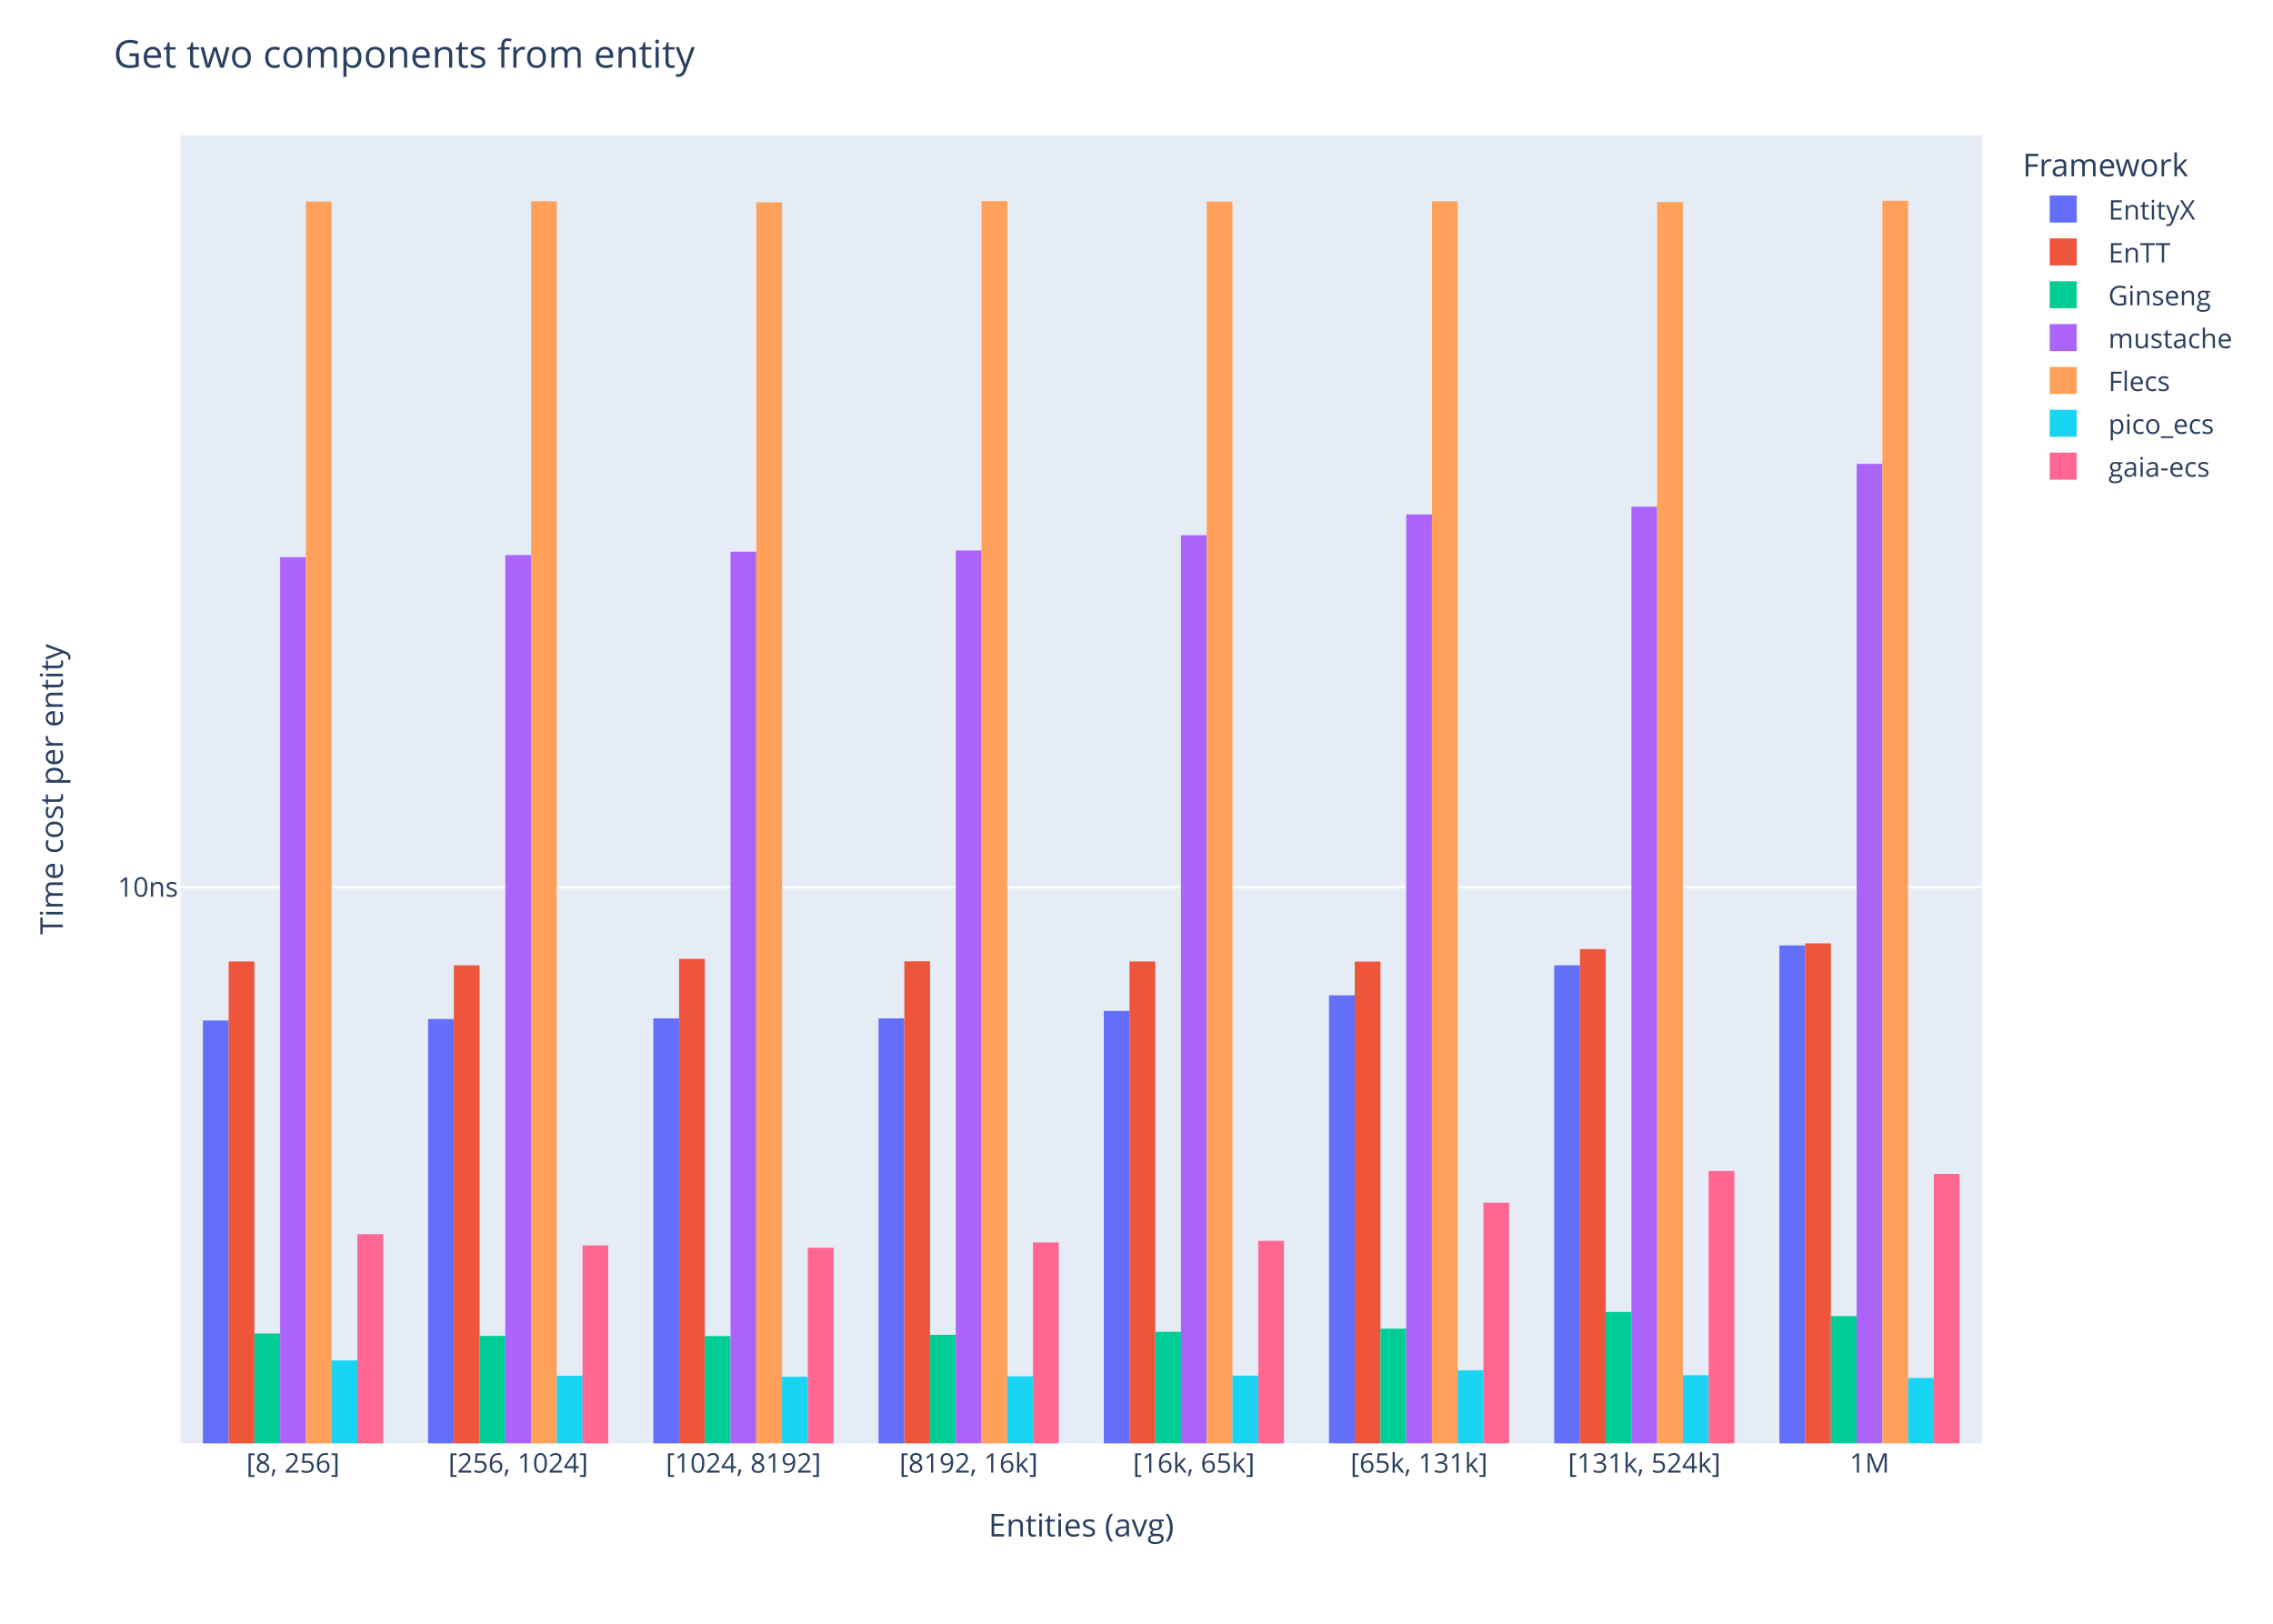
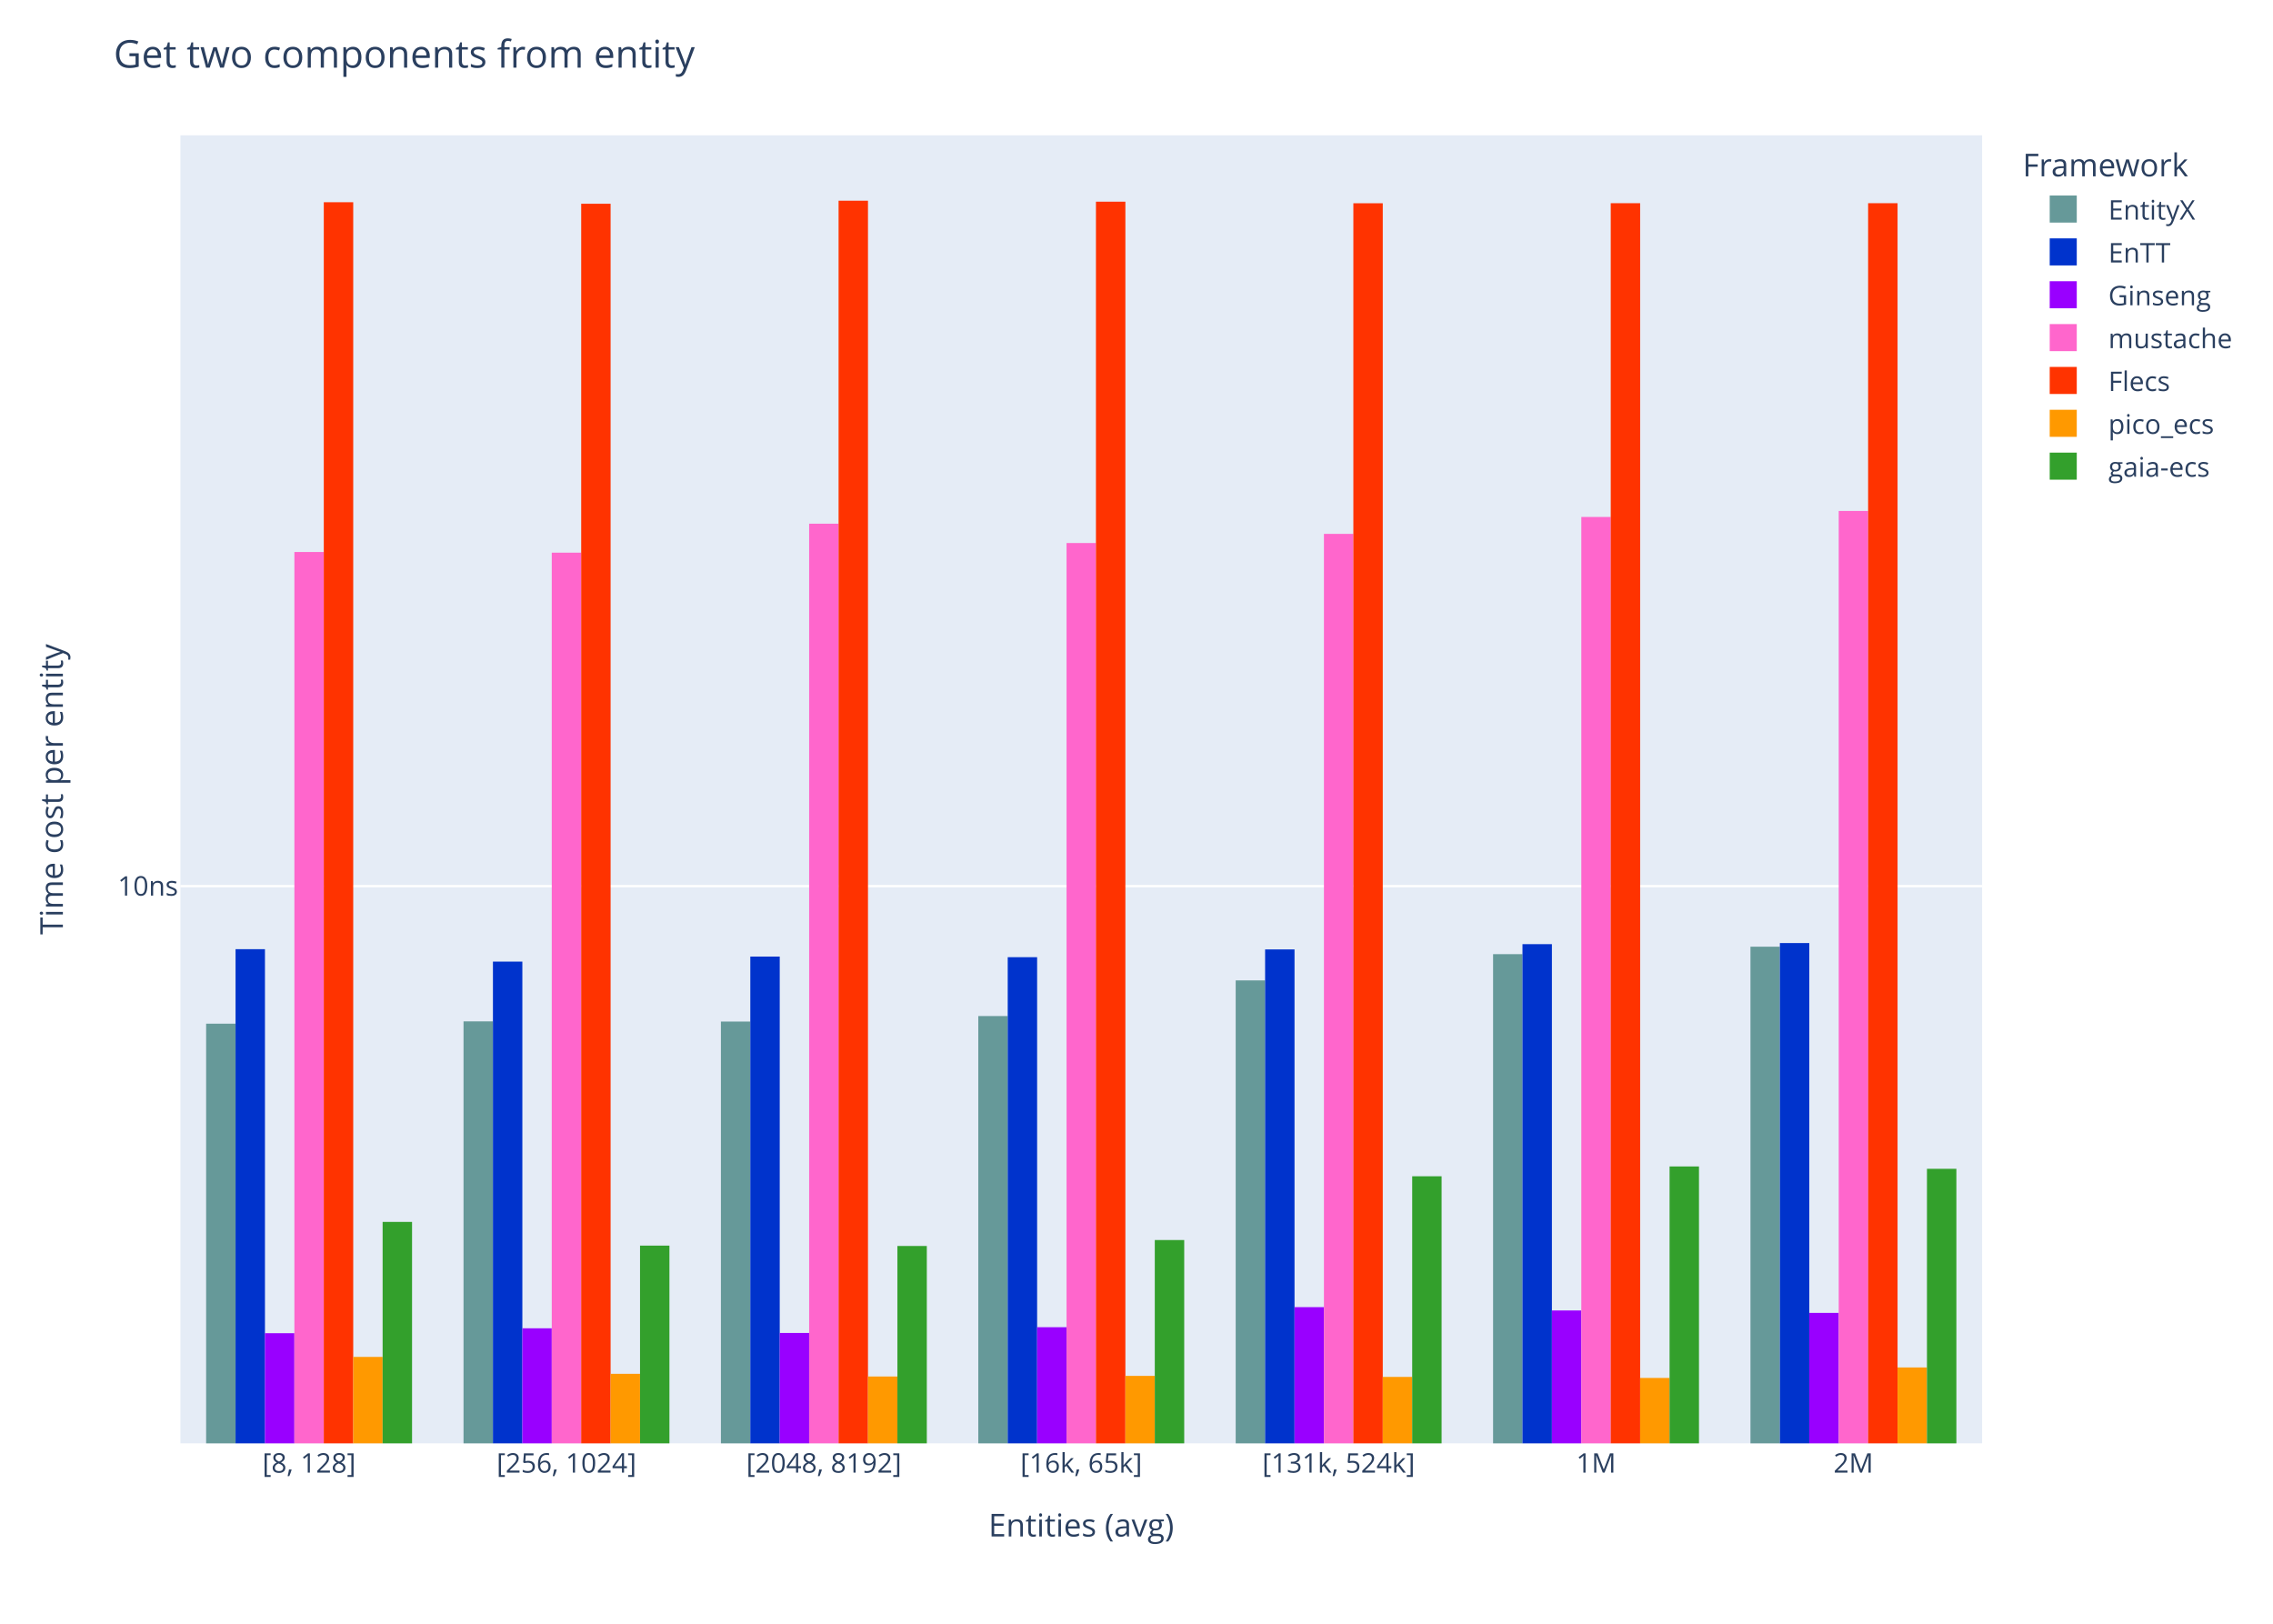
<svg xmlns="http://www.w3.org/2000/svg" class="main-svg" width="1008" height="720" style="" viewBox="0 0 1008 720">
  <rect x="0" y="0" width="1008" height="720" style="fill: rgb(255, 255, 255); fill-opacity: 1;" />
-   <defs id="defs-225a2e">
+   <defs id="defs-e4cdb7">
    <g class="clips">
-       <clipPath id="clip225a2exyplot" class="plotclip">
+       <clipPath id="clipe4cdb7xyplot" class="plotclip">
        <rect width="799" height="580" />
      </clipPath>
-       <clipPath class="axesclip" id="clip225a2ex">
+       <clipPath class="axesclip" id="clipe4cdb7x">
        <rect x="80" y="0" width="799" height="720" />
      </clipPath>
-       <clipPath class="axesclip" id="clip225a2ey">
+       <clipPath class="axesclip" id="clipe4cdb7y">
        <rect x="0" y="60" width="1008" height="580" />
      </clipPath>
-       <clipPath class="axesclip" id="clip225a2exy">
+       <clipPath class="axesclip" id="clipe4cdb7xy">
        <rect x="80" y="60" width="799" height="580" />
      </clipPath>
    </g>
    <g class="gradients" />
    <g class="patterns" />
  </defs>
  <g class="bglayer">
    <rect class="bg" x="80" y="60" width="799" height="580" style="fill: rgb(229, 236, 246); fill-opacity: 1; stroke-width: 0;" />
  </g>
  <g class="layer-below">
    <g class="imagelayer" />
    <g class="shapelayer" />
  </g>
  <g class="cartesianlayer">
    <g class="subplot xy">
      <g class="layer-subplot">
        <g class="shapelayer" />
        <g class="imagelayer" />
      </g>
      <g class="minor-gridlayer">
        <g class="x" />
        <g class="y" />
      </g>
      <g class="gridlayer">
        <g class="x" />
        <g class="y">
-           <path class="ygrid crisp" transform="translate(0,393.41)" d="M80,0h799" style="stroke: rgb(255, 255, 255); stroke-opacity: 1; stroke-width: 1px;" />
+           <path class="ygrid crisp" transform="translate(0,392.93)" d="M80,0h799" style="stroke: rgb(255, 255, 255); stroke-opacity: 1; stroke-width: 1px;" />
        </g>
      </g>
      <g class="zerolinelayer" />
      <path class="xlines-below" />
      <path class="ylines-below" />
      <g class="overlines-below" />
      <g class="xaxislayer-below" />
      <g class="yaxislayer-below" />
      <g class="overaxes-below" />
-       <g class="plot" transform="translate(80,60)" clip-path="url(#clip225a2exyplot)">
+       <g class="plot" transform="translate(80,60)" clip-path="url(#clipe4cdb7xyplot)">
        <g class="barlayer mlayer">
          <g class="trace bars" style="opacity: 1;">
            <g class="points">
              <g class="point">
-                 <path d="M9.99,6090V392.5H21.4V6090Z" style="vector-effect: none; opacity: 1; stroke-width: 0px; fill: rgb(99, 110, 250); fill-opacity: 1;" />
-               </g>
-               <g class="point">
-                 <path d="M109.86,6090V391.85H121.28V6090Z" style="vector-effect: none; opacity: 1; stroke-width: 0px; fill: rgb(99, 110, 250); fill-opacity: 1;" />
-               </g>
-               <g class="point">
-                 <path d="M209.74,6090V391.56H221.15V6090Z" style="vector-effect: none; opacity: 1; stroke-width: 0px; fill: rgb(99, 110, 250); fill-opacity: 1;" />
-               </g>
-               <g class="point">
-                 <path d="M309.61,6090V391.55H321.03V6090Z" style="vector-effect: none; opacity: 1; stroke-width: 0px; fill: rgb(99, 110, 250); fill-opacity: 1;" />
-               </g>
-               <g class="point">
-                 <path d="M409.49,6090V388.25H420.9V6090Z" style="vector-effect: none; opacity: 1; stroke-width: 0px; fill: rgb(99, 110, 250); fill-opacity: 1;" />
-               </g>
-               <g class="point">
-                 <path d="M509.36,6090V381.35H520.78V6090Z" style="vector-effect: none; opacity: 1; stroke-width: 0px; fill: rgb(99, 110, 250); fill-opacity: 1;" />
-               </g>
-               <g class="point">
-                 <path d="M609.24,6090V368.05H620.65V6090Z" style="vector-effect: none; opacity: 1; stroke-width: 0px; fill: rgb(99, 110, 250); fill-opacity: 1;" />
-               </g>
-               <g class="point">
-                 <path d="M709.11,6090V359.21H720.53V6090Z" style="vector-effect: none; opacity: 1; stroke-width: 0px; fill: rgb(99, 110, 250); fill-opacity: 1;" />
-               </g>
-             </g>
-           </g>
-           <g class="trace bars" style="opacity: 1;">
-             <g class="points">
-               <g class="point">
-                 <path d="M21.4,6090V366.35H32.82V6090Z" style="vector-effect: none; opacity: 1; stroke-width: 0px; fill: rgb(239, 85, 59); fill-opacity: 1;" />
-               </g>
-               <g class="point">
-                 <path d="M121.28,6090V368.05H132.69V6090Z" style="vector-effect: none; opacity: 1; stroke-width: 0px; fill: rgb(239, 85, 59); fill-opacity: 1;" />
-               </g>
-               <g class="point">
-                 <path d="M221.15,6090V365.2H232.57V6090Z" style="vector-effect: none; opacity: 1; stroke-width: 0px; fill: rgb(239, 85, 59); fill-opacity: 1;" />
-               </g>
-               <g class="point">
-                 <path d="M321.03,6090V366.25H332.44V6090Z" style="vector-effect: none; opacity: 1; stroke-width: 0px; fill: rgb(239, 85, 59); fill-opacity: 1;" />
-               </g>
-               <g class="point">
-                 <path d="M420.9,6090V366.35H432.32V6090Z" style="vector-effect: none; opacity: 1; stroke-width: 0px; fill: rgb(239, 85, 59); fill-opacity: 1;" />
-               </g>
-               <g class="point">
-                 <path d="M520.78,6090V366.39H532.19V6090Z" style="vector-effect: none; opacity: 1; stroke-width: 0px; fill: rgb(239, 85, 59); fill-opacity: 1;" />
-               </g>
-               <g class="point">
-                 <path d="M620.65,6090V360.85H632.07V6090Z" style="vector-effect: none; opacity: 1; stroke-width: 0px; fill: rgb(239, 85, 59); fill-opacity: 1;" />
-               </g>
-               <g class="point">
-                 <path d="M720.53,6090V358.31H731.94V6090Z" style="vector-effect: none; opacity: 1; stroke-width: 0px; fill: rgb(239, 85, 59); fill-opacity: 1;" />
-               </g>
-             </g>
-           </g>
-           <g class="trace bars" style="opacity: 1;">
-             <g class="points">
-               <g class="point">
-                 <path d="M32.82,6090V531.28H44.23V6090Z" style="vector-effect: none; opacity: 1; stroke-width: 0px; fill: rgb(0, 204, 150); fill-opacity: 1;" />
-               </g>
-               <g class="point">
-                 <path d="M132.69,6090V532.35H144.11V6090Z" style="vector-effect: none; opacity: 1; stroke-width: 0px; fill: rgb(0, 204, 150); fill-opacity: 1;" />
-               </g>
-               <g class="point">
-                 <path d="M232.57,6090V532.44H243.98V6090Z" style="vector-effect: none; opacity: 1; stroke-width: 0px; fill: rgb(0, 204, 150); fill-opacity: 1;" />
-               </g>
-               <g class="point">
-                 <path d="M332.44,6090V531.91H343.86V6090Z" style="vector-effect: none; opacity: 1; stroke-width: 0px; fill: rgb(0, 204, 150); fill-opacity: 1;" />
-               </g>
-               <g class="point">
-                 <path d="M432.32,6090V530.55H443.73V6090Z" style="vector-effect: none; opacity: 1; stroke-width: 0px; fill: rgb(0, 204, 150); fill-opacity: 1;" />
-               </g>
-               <g class="point">
-                 <path d="M532.19,6090V529.15H543.61V6090Z" style="vector-effect: none; opacity: 1; stroke-width: 0px; fill: rgb(0, 204, 150); fill-opacity: 1;" />
-               </g>
-               <g class="point">
-                 <path d="M632.07,6090V521.75H643.48V6090Z" style="vector-effect: none; opacity: 1; stroke-width: 0px; fill: rgb(0, 204, 150); fill-opacity: 1;" />
-               </g>
-               <g class="point">
-                 <path d="M731.94,6090V523.56H743.36V6090Z" style="vector-effect: none; opacity: 1; stroke-width: 0px; fill: rgb(0, 204, 150); fill-opacity: 1;" />
-               </g>
-             </g>
-           </g>
-           <g class="trace bars" style="opacity: 1;">
-             <g class="points">
-               <g class="point">
-                 <path d="M44.23,6090V187.06H55.64V6090Z" style="vector-effect: none; opacity: 1; stroke-width: 0px; fill: rgb(171, 99, 250); fill-opacity: 1;" />
-               </g>
-               <g class="point">
-                 <path d="M144.11,6090V186.1H155.52V6090Z" style="vector-effect: none; opacity: 1; stroke-width: 0px; fill: rgb(171, 99, 250); fill-opacity: 1;" />
-               </g>
-               <g class="point">
-                 <path d="M243.98,6090V184.64H255.39V6090Z" style="vector-effect: none; opacity: 1; stroke-width: 0px; fill: rgb(171, 99, 250); fill-opacity: 1;" />
-               </g>
-               <g class="point">
-                 <path d="M343.86,6090V184.11H355.27V6090Z" style="vector-effect: none; opacity: 1; stroke-width: 0px; fill: rgb(171, 99, 250); fill-opacity: 1;" />
-               </g>
-               <g class="point">
-                 <path d="M443.73,6090V177.33H455.14V6090Z" style="vector-effect: none; opacity: 1; stroke-width: 0px; fill: rgb(171, 99, 250); fill-opacity: 1;" />
-               </g>
-               <g class="point">
-                 <path d="M543.61,6090V168.13H555.02V6090Z" style="vector-effect: none; opacity: 1; stroke-width: 0px; fill: rgb(171, 99, 250); fill-opacity: 1;" />
-               </g>
-               <g class="point">
-                 <path d="M643.48,6090V164.68H654.89V6090Z" style="vector-effect: none; opacity: 1; stroke-width: 0px; fill: rgb(171, 99, 250); fill-opacity: 1;" />
-               </g>
-               <g class="point">
-                 <path d="M743.36,6090V145.69H754.77V6090Z" style="vector-effect: none; opacity: 1; stroke-width: 0px; fill: rgb(171, 99, 250); fill-opacity: 1;" />
-               </g>
-             </g>
-           </g>
-           <g class="trace bars" style="opacity: 1;">
-             <g class="points">
-               <g class="point">
-                 <path d="M55.64,6090V29.4H67.06V6090Z" style="vector-effect: none; opacity: 1; stroke-width: 0px; fill: rgb(255, 161, 90); fill-opacity: 1;" />
-               </g>
-               <g class="point">
-                 <path d="M155.52,6090V29.25H166.93V6090Z" style="vector-effect: none; opacity: 1; stroke-width: 0px; fill: rgb(255, 161, 90); fill-opacity: 1;" />
-               </g>
-               <g class="point">
-                 <path d="M255.39,6090V29.71H266.81V6090Z" style="vector-effect: none; opacity: 1; stroke-width: 0px; fill: rgb(255, 161, 90); fill-opacity: 1;" />
-               </g>
-               <g class="point">
-                 <path d="M355.27,6090V29.16H366.68V6090Z" style="vector-effect: none; opacity: 1; stroke-width: 0px; fill: rgb(255, 161, 90); fill-opacity: 1;" />
-               </g>
-               <g class="point">
-                 <path d="M455.14,6090V29.41H466.56V6090Z" style="vector-effect: none; opacity: 1; stroke-width: 0px; fill: rgb(255, 161, 90); fill-opacity: 1;" />
-               </g>
-               <g class="point">
-                 <path d="M555.02,6090V29.26H566.43V6090Z" style="vector-effect: none; opacity: 1; stroke-width: 0px; fill: rgb(255, 161, 90); fill-opacity: 1;" />
-               </g>
-               <g class="point">
-                 <path d="M654.89,6090V29.61H666.31V6090Z" style="vector-effect: none; opacity: 1; stroke-width: 0px; fill: rgb(255, 161, 90); fill-opacity: 1;" />
-               </g>
-               <g class="point">
-                 <path d="M754.77,6090V29H766.18V6090Z" style="vector-effect: none; opacity: 1; stroke-width: 0px; fill: rgb(255, 161, 90); fill-opacity: 1;" />
-               </g>
-             </g>
-           </g>
-           <g class="trace bars" style="opacity: 1;">
-             <g class="points">
-               <g class="point">
-                 <path d="M67.06,6090V543.24H78.47V6090Z" style="vector-effect: none; opacity: 1; stroke-width: 0px; fill: rgb(25, 211, 243); fill-opacity: 1;" />
-               </g>
-               <g class="point">
-                 <path d="M166.93,6090V550.05H178.35V6090Z" style="vector-effect: none; opacity: 1; stroke-width: 0px; fill: rgb(25, 211, 243); fill-opacity: 1;" />
-               </g>
-               <g class="point">
-                 <path d="M266.81,6090V550.5H278.22V6090Z" style="vector-effect: none; opacity: 1; stroke-width: 0px; fill: rgb(25, 211, 243); fill-opacity: 1;" />
-               </g>
-               <g class="point">
-                 <path d="M366.68,6090V550.29H378.1V6090Z" style="vector-effect: none; opacity: 1; stroke-width: 0px; fill: rgb(25, 211, 243); fill-opacity: 1;" />
-               </g>
-               <g class="point">
-                 <path d="M466.56,6090V549.99H477.97V6090Z" style="vector-effect: none; opacity: 1; stroke-width: 0px; fill: rgb(25, 211, 243); fill-opacity: 1;" />
-               </g>
-               <g class="point">
-                 <path d="M566.43,6090V547.66H577.85V6090Z" style="vector-effect: none; opacity: 1; stroke-width: 0px; fill: rgb(25, 211, 243); fill-opacity: 1;" />
-               </g>
-               <g class="point">
-                 <path d="M666.31,6090V549.79H677.72V6090Z" style="vector-effect: none; opacity: 1; stroke-width: 0px; fill: rgb(25, 211, 243); fill-opacity: 1;" />
-               </g>
-               <g class="point">
-                 <path d="M766.18,6090V551H777.6V6090Z" style="vector-effect: none; opacity: 1; stroke-width: 0px; fill: rgb(25, 211, 243); fill-opacity: 1;" />
-               </g>
-             </g>
-           </g>
-           <g class="trace bars" style="opacity: 1;">
-             <g class="points">
-               <g class="point">
-                 <path d="M78.47,6090V487.25H89.89V6090Z" style="vector-effect: none; opacity: 1; stroke-width: 0px; fill: rgb(255, 102, 146); fill-opacity: 1;" />
-               </g>
-               <g class="point">
-                 <path d="M178.35,6090V492.24H189.76V6090Z" style="vector-effect: none; opacity: 1; stroke-width: 0px; fill: rgb(255, 102, 146); fill-opacity: 1;" />
-               </g>
-               <g class="point">
-                 <path d="M278.22,6090V493.28H289.64V6090Z" style="vector-effect: none; opacity: 1; stroke-width: 0px; fill: rgb(255, 102, 146); fill-opacity: 1;" />
-               </g>
-               <g class="point">
-                 <path d="M378.1,6090V490.92H389.51V6090Z" style="vector-effect: none; opacity: 1; stroke-width: 0px; fill: rgb(255, 102, 146); fill-opacity: 1;" />
-               </g>
-               <g class="point">
-                 <path d="M477.97,6090V490.23H489.39V6090Z" style="vector-effect: none; opacity: 1; stroke-width: 0px; fill: rgb(255, 102, 146); fill-opacity: 1;" />
-               </g>
-               <g class="point">
-                 <path d="M577.85,6090V473.3H589.26V6090Z" style="vector-effect: none; opacity: 1; stroke-width: 0px; fill: rgb(255, 102, 146); fill-opacity: 1;" />
-               </g>
-               <g class="point">
-                 <path d="M677.72,6090V459.23H689.14V6090Z" style="vector-effect: none; opacity: 1; stroke-width: 0px; fill: rgb(255, 102, 146); fill-opacity: 1;" />
-               </g>
-               <g class="point">
-                 <path d="M777.6,6090V460.52H789.01V6090Z" style="vector-effect: none; opacity: 1; stroke-width: 0px; fill: rgb(255, 102, 146); fill-opacity: 1;" />
+                 <path d="M11.41,6090V393.93H24.46V6090Z" style="vector-effect: none; opacity: 1; stroke-width: 0px; fill: rgb(102, 153, 153); fill-opacity: 1;" />
+               </g>
+               <g class="point">
+                 <path d="M125.56,6090V392.91H138.6V6090Z" style="vector-effect: none; opacity: 1; stroke-width: 0px; fill: rgb(102, 153, 153); fill-opacity: 1;" />
+               </g>
+               <g class="point">
+                 <path d="M239.7,6090V392.98H252.74V6090Z" style="vector-effect: none; opacity: 1; stroke-width: 0px; fill: rgb(102, 153, 153); fill-opacity: 1;" />
+               </g>
+               <g class="point">
+                 <path d="M353.84,6090V390.54H366.89V6090Z" style="vector-effect: none; opacity: 1; stroke-width: 0px; fill: rgb(102, 153, 153); fill-opacity: 1;" />
+               </g>
+               <g class="point">
+                 <path d="M467.99,6090V374.73H481.03V6090Z" style="vector-effect: none; opacity: 1; stroke-width: 0px; fill: rgb(102, 153, 153); fill-opacity: 1;" />
+               </g>
+               <g class="point">
+                 <path d="M582.13,6090V363.09H595.17V6090Z" style="vector-effect: none; opacity: 1; stroke-width: 0px; fill: rgb(102, 153, 153); fill-opacity: 1;" />
+               </g>
+               <g class="point">
+                 <path d="M696.27,6090V359.79H709.32V6090Z" style="vector-effect: none; opacity: 1; stroke-width: 0px; fill: rgb(102, 153, 153); fill-opacity: 1;" />
+               </g>
+             </g>
+           </g>
+           <g class="trace bars" style="opacity: 1;">
+             <g class="points">
+               <g class="point">
+                 <path d="M24.46,6090V360.89H37.5V6090Z" style="vector-effect: none; opacity: 1; stroke-width: 0px; fill: rgb(0, 51, 204); fill-opacity: 1;" />
+               </g>
+               <g class="point">
+                 <path d="M138.6,6090V366.4H151.65V6090Z" style="vector-effect: none; opacity: 1; stroke-width: 0px; fill: rgb(0, 51, 204); fill-opacity: 1;" />
+               </g>
+               <g class="point">
+                 <path d="M252.74,6090V364.16H265.79V6090Z" style="vector-effect: none; opacity: 1; stroke-width: 0px; fill: rgb(0, 51, 204); fill-opacity: 1;" />
+               </g>
+               <g class="point">
+                 <path d="M366.89,6090V364.43H379.93V6090Z" style="vector-effect: none; opacity: 1; stroke-width: 0px; fill: rgb(0, 51, 204); fill-opacity: 1;" />
+               </g>
+               <g class="point">
+                 <path d="M481.03,6090V360.99H494.08V6090Z" style="vector-effect: none; opacity: 1; stroke-width: 0px; fill: rgb(0, 51, 204); fill-opacity: 1;" />
+               </g>
+               <g class="point">
+                 <path d="M595.17,6090V358.66H608.22V6090Z" style="vector-effect: none; opacity: 1; stroke-width: 0px; fill: rgb(0, 51, 204); fill-opacity: 1;" />
+               </g>
+               <g class="point">
+                 <path d="M709.32,6090V358.17H722.36V6090Z" style="vector-effect: none; opacity: 1; stroke-width: 0px; fill: rgb(0, 51, 204); fill-opacity: 1;" />
+               </g>
+             </g>
+           </g>
+           <g class="trace bars" style="opacity: 1;">
+             <g class="points">
+               <g class="point">
+                 <path d="M37.5,6090V531.18H50.55V6090Z" style="vector-effect: none; opacity: 1; stroke-width: 0px; fill: rgb(153, 0, 255); fill-opacity: 1;" />
+               </g>
+               <g class="point">
+                 <path d="M151.65,6090V529H164.69V6090Z" style="vector-effect: none; opacity: 1; stroke-width: 0px; fill: rgb(153, 0, 255); fill-opacity: 1;" />
+               </g>
+               <g class="point">
+                 <path d="M265.79,6090V531.06H278.83V6090Z" style="vector-effect: none; opacity: 1; stroke-width: 0px; fill: rgb(153, 0, 255); fill-opacity: 1;" />
+               </g>
+               <g class="point">
+                 <path d="M379.93,6090V528.5H392.98V6090Z" style="vector-effect: none; opacity: 1; stroke-width: 0px; fill: rgb(153, 0, 255); fill-opacity: 1;" />
+               </g>
+               <g class="point">
+                 <path d="M494.08,6090V519.62H507.12V6090Z" style="vector-effect: none; opacity: 1; stroke-width: 0px; fill: rgb(153, 0, 255); fill-opacity: 1;" />
+               </g>
+               <g class="point">
+                 <path d="M608.22,6090V521.08H621.26V6090Z" style="vector-effect: none; opacity: 1; stroke-width: 0px; fill: rgb(153, 0, 255); fill-opacity: 1;" />
+               </g>
+               <g class="point">
+                 <path d="M722.36,6090V522.17H735.41V6090Z" style="vector-effect: none; opacity: 1; stroke-width: 0px; fill: rgb(153, 0, 255); fill-opacity: 1;" />
+               </g>
+             </g>
+           </g>
+           <g class="trace bars" style="opacity: 1;">
+             <g class="points">
+               <g class="point">
+                 <path d="M50.55,6090V184.78H63.59V6090Z" style="vector-effect: none; opacity: 1; stroke-width: 0px; fill: rgb(255, 102, 204); fill-opacity: 1;" />
+               </g>
+               <g class="point">
+                 <path d="M164.69,6090V185.06H177.74V6090Z" style="vector-effect: none; opacity: 1; stroke-width: 0px; fill: rgb(255, 102, 204); fill-opacity: 1;" />
+               </g>
+               <g class="point">
+                 <path d="M278.83,6090V172.21H291.88V6090Z" style="vector-effect: none; opacity: 1; stroke-width: 0px; fill: rgb(255, 102, 204); fill-opacity: 1;" />
+               </g>
+               <g class="point">
+                 <path d="M392.98,6090V180.8H406.02V6090Z" style="vector-effect: none; opacity: 1; stroke-width: 0px; fill: rgb(255, 102, 204); fill-opacity: 1;" />
+               </g>
+               <g class="point">
+                 <path d="M507.12,6090V176.73H520.17V6090Z" style="vector-effect: none; opacity: 1; stroke-width: 0px; fill: rgb(255, 102, 204); fill-opacity: 1;" />
+               </g>
+               <g class="point">
+                 <path d="M621.26,6090V169.24H634.31V6090Z" style="vector-effect: none; opacity: 1; stroke-width: 0px; fill: rgb(255, 102, 204); fill-opacity: 1;" />
+               </g>
+               <g class="point">
+                 <path d="M735.41,6090V166.56H748.45V6090Z" style="vector-effect: none; opacity: 1; stroke-width: 0px; fill: rgb(255, 102, 204); fill-opacity: 1;" />
+               </g>
+             </g>
+           </g>
+           <g class="trace bars" style="opacity: 1;">
+             <g class="points">
+               <g class="point">
+                 <path d="M63.59,6090V29.67H76.64V6090Z" style="vector-effect: none; opacity: 1; stroke-width: 0px; fill: rgb(255, 51, 0); fill-opacity: 1;" />
+               </g>
+               <g class="point">
+                 <path d="M177.74,6090V30.34H190.78V6090Z" style="vector-effect: none; opacity: 1; stroke-width: 0px; fill: rgb(255, 51, 0); fill-opacity: 1;" />
+               </g>
+               <g class="point">
+                 <path d="M291.88,6090V29H304.92V6090Z" style="vector-effect: none; opacity: 1; stroke-width: 0px; fill: rgb(255, 51, 0); fill-opacity: 1;" />
+               </g>
+               <g class="point">
+                 <path d="M406.02,6090V29.43H419.07V6090Z" style="vector-effect: none; opacity: 1; stroke-width: 0px; fill: rgb(255, 51, 0); fill-opacity: 1;" />
+               </g>
+               <g class="point">
+                 <path d="M520.17,6090V30.14H533.21V6090Z" style="vector-effect: none; opacity: 1; stroke-width: 0px; fill: rgb(255, 51, 0); fill-opacity: 1;" />
+               </g>
+               <g class="point">
+                 <path d="M634.31,6090V30.11H647.35V6090Z" style="vector-effect: none; opacity: 1; stroke-width: 0px; fill: rgb(255, 51, 0); fill-opacity: 1;" />
+               </g>
+               <g class="point">
+                 <path d="M748.45,6090V30.11H761.5V6090Z" style="vector-effect: none; opacity: 1; stroke-width: 0px; fill: rgb(255, 51, 0); fill-opacity: 1;" />
+               </g>
+             </g>
+           </g>
+           <g class="trace bars" style="opacity: 1;">
+             <g class="points">
+               <g class="point">
+                 <path d="M76.64,6090V541.68H89.68V6090Z" style="vector-effect: none; opacity: 1; stroke-width: 0px; fill: rgb(255, 153, 0); fill-opacity: 1;" />
+               </g>
+               <g class="point">
+                 <path d="M190.78,6090V549.18H203.83V6090Z" style="vector-effect: none; opacity: 1; stroke-width: 0px; fill: rgb(255, 153, 0); fill-opacity: 1;" />
+               </g>
+               <g class="point">
+                 <path d="M304.92,6090V550.36H317.97V6090Z" style="vector-effect: none; opacity: 1; stroke-width: 0px; fill: rgb(255, 153, 0); fill-opacity: 1;" />
+               </g>
+               <g class="point">
+                 <path d="M419.07,6090V550.09H432.11V6090Z" style="vector-effect: none; opacity: 1; stroke-width: 0px; fill: rgb(255, 153, 0); fill-opacity: 1;" />
+               </g>
+               <g class="point">
+                 <path d="M533.21,6090V550.54H546.26V6090Z" style="vector-effect: none; opacity: 1; stroke-width: 0px; fill: rgb(255, 153, 0); fill-opacity: 1;" />
+               </g>
+               <g class="point">
+                 <path d="M647.35,6090V551H660.4V6090Z" style="vector-effect: none; opacity: 1; stroke-width: 0px; fill: rgb(255, 153, 0); fill-opacity: 1;" />
+               </g>
+               <g class="point">
+                 <path d="M761.5,6090V546.35H774.54V6090Z" style="vector-effect: none; opacity: 1; stroke-width: 0px; fill: rgb(255, 153, 0); fill-opacity: 1;" />
+               </g>
+             </g>
+           </g>
+           <g class="trace bars" style="opacity: 1;">
+             <g class="points">
+               <g class="point">
+                 <path d="M89.68,6090V481.81H102.73V6090Z" style="vector-effect: none; opacity: 1; stroke-width: 0px; fill: rgb(51, 160, 44); fill-opacity: 1;" />
+               </g>
+               <g class="point">
+                 <path d="M203.83,6090V492.34H216.87V6090Z" style="vector-effect: none; opacity: 1; stroke-width: 0px; fill: rgb(51, 160, 44); fill-opacity: 1;" />
+               </g>
+               <g class="point">
+                 <path d="M317.97,6090V492.49H331.01V6090Z" style="vector-effect: none; opacity: 1; stroke-width: 0px; fill: rgb(51, 160, 44); fill-opacity: 1;" />
+               </g>
+               <g class="point">
+                 <path d="M432.11,6090V489.85H445.16V6090Z" style="vector-effect: none; opacity: 1; stroke-width: 0px; fill: rgb(51, 160, 44); fill-opacity: 1;" />
+               </g>
+               <g class="point">
+                 <path d="M546.26,6090V461.57H559.3V6090Z" style="vector-effect: none; opacity: 1; stroke-width: 0px; fill: rgb(51, 160, 44); fill-opacity: 1;" />
+               </g>
+               <g class="point">
+                 <path d="M660.4,6090V457.23H673.44V6090Z" style="vector-effect: none; opacity: 1; stroke-width: 0px; fill: rgb(51, 160, 44); fill-opacity: 1;" />
+               </g>
+               <g class="point">
+                 <path d="M774.54,6090V458.28H787.59V6090Z" style="vector-effect: none; opacity: 1; stroke-width: 0px; fill: rgb(51, 160, 44); fill-opacity: 1;" />
              </g>
            </g>
          </g>
        </g>
      </g>
      <g class="overplot" />
      <path class="xlines-above crisp" d="M0,0" style="fill: none;" />
      <path class="ylines-above crisp" d="M0,0" style="fill: none;" />
      <g class="overlines-above" />
      <g class="xaxislayer-above">
        <g class="xtick">
-           <text text-anchor="middle" x="0" y="653" transform="translate(129.94,0)" style="font-family: 'Open Sans', verdana, arial, sans-serif; font-size: 12px; fill: rgb(42, 63, 95); fill-opacity: 1; white-space: pre; opacity: 1;">[8, 256]</text>
-         </g>
-         <g class="xtick">
-           <text text-anchor="middle" x="0" y="653" transform="translate(229.81,0)" style="font-family: 'Open Sans', verdana, arial, sans-serif; font-size: 12px; fill: rgb(42, 63, 95); fill-opacity: 1; white-space: pre; opacity: 1;">[256, 1024]</text>
-         </g>
-         <g class="xtick">
-           <text text-anchor="middle" x="0" y="653" transform="translate(329.69,0)" style="font-family: 'Open Sans', verdana, arial, sans-serif; font-size: 12px; fill: rgb(42, 63, 95); fill-opacity: 1; white-space: pre; opacity: 1;">[1024, 8192]</text>
-         </g>
-         <g class="xtick">
-           <text text-anchor="middle" x="0" y="653" transform="translate(429.56,0)" style="font-family: 'Open Sans', verdana, arial, sans-serif; font-size: 12px; fill: rgb(42, 63, 95); fill-opacity: 1; white-space: pre; opacity: 1;">[8192, 16k]</text>
-         </g>
-         <g class="xtick">
-           <text text-anchor="middle" x="0" y="653" transform="translate(529.44,0)" style="font-family: 'Open Sans', verdana, arial, sans-serif; font-size: 12px; fill: rgb(42, 63, 95); fill-opacity: 1; white-space: pre; opacity: 1;">[16k, 65k]</text>
-         </g>
-         <g class="xtick">
-           <text text-anchor="middle" x="0" y="653" transform="translate(629.31,0)" style="font-family: 'Open Sans', verdana, arial, sans-serif; font-size: 12px; fill: rgb(42, 63, 95); fill-opacity: 1; white-space: pre; opacity: 1;">[65k, 131k]</text>
-         </g>
-         <g class="xtick">
-           <text text-anchor="middle" x="0" y="653" transform="translate(729.19,0)" style="font-family: 'Open Sans', verdana, arial, sans-serif; font-size: 12px; fill: rgb(42, 63, 95); fill-opacity: 1; white-space: pre; opacity: 1;">[131k, 524k]</text>
-         </g>
-         <g class="xtick">
-           <text text-anchor="middle" x="0" y="653" transform="translate(829.06,0)" style="font-family: 'Open Sans', verdana, arial, sans-serif; font-size: 12px; fill: rgb(42, 63, 95); fill-opacity: 1; white-space: pre; opacity: 1;">1M</text>
+           <text text-anchor="middle" x="0" y="653" transform="translate(137.07,0)" style="font-family: 'Open Sans', verdana, arial, sans-serif; font-size: 12px; fill: rgb(42, 63, 95); fill-opacity: 1; white-space: pre; opacity: 1;">[8, 128]</text>
+         </g>
+         <g class="xtick">
+           <text text-anchor="middle" x="0" y="653" transform="translate(251.21,0)" style="font-family: 'Open Sans', verdana, arial, sans-serif; font-size: 12px; fill: rgb(42, 63, 95); fill-opacity: 1; white-space: pre; opacity: 1;">[256, 1024]</text>
+         </g>
+         <g class="xtick">
+           <text text-anchor="middle" x="0" y="653" transform="translate(365.36,0)" style="font-family: 'Open Sans', verdana, arial, sans-serif; font-size: 12px; fill: rgb(42, 63, 95); fill-opacity: 1; white-space: pre; opacity: 1;">[2048, 8192]</text>
+         </g>
+         <g class="xtick">
+           <text text-anchor="middle" x="0" y="653" transform="translate(479.5,0)" style="font-family: 'Open Sans', verdana, arial, sans-serif; font-size: 12px; fill: rgb(42, 63, 95); fill-opacity: 1; white-space: pre; opacity: 1;">[16k, 65k]</text>
+         </g>
+         <g class="xtick">
+           <text text-anchor="middle" x="0" y="653" transform="translate(593.64,0)" style="font-family: 'Open Sans', verdana, arial, sans-serif; font-size: 12px; fill: rgb(42, 63, 95); fill-opacity: 1; white-space: pre; opacity: 1;">[131k, 524k]</text>
+         </g>
+         <g class="xtick">
+           <text text-anchor="middle" x="0" y="653" transform="translate(707.79,0)" style="font-family: 'Open Sans', verdana, arial, sans-serif; font-size: 12px; fill: rgb(42, 63, 95); fill-opacity: 1; white-space: pre; opacity: 1;">1M</text>
+         </g>
+         <g class="xtick">
+           <text text-anchor="middle" x="0" y="653" transform="translate(821.93,0)" style="font-family: 'Open Sans', verdana, arial, sans-serif; font-size: 12px; fill: rgb(42, 63, 95); fill-opacity: 1; white-space: pre; opacity: 1;">2M</text>
        </g>
      </g>
      <g class="yaxislayer-above">
        <g class="ytick">
-           <text text-anchor="end" x="79" y="4.2" transform="translate(0,393.41)" style="font-family: 'Open Sans', verdana, arial, sans-serif; font-size: 12px; fill: rgb(42, 63, 95); fill-opacity: 1; white-space: pre; opacity: 1;">10ns</text>
+           <text text-anchor="end" x="79" y="4.2" transform="translate(0,392.93)" style="font-family: 'Open Sans', verdana, arial, sans-serif; font-size: 12px; fill: rgb(42, 63, 95); fill-opacity: 1; white-space: pre; opacity: 1;">10ns</text>
        </g>
      </g>
      <g class="overaxes-above" />
    </g>
  </g>
  <g class="polarlayer" />
  <g class="smithlayer" />
  <g class="ternarylayer" />
  <g class="geolayer" />
  <g class="funnelarealayer" />
  <g class="pielayer" />
  <g class="iciclelayer" />
  <g class="treemaplayer" />
  <g class="sunburstlayer" />
  <g class="glimages" />
-   <defs id="topdefs-225a2e">
+   <defs id="topdefs-e4cdb7">
    <g class="clips" />
-     <clipPath id="legend225a2e">
+     <clipPath id="legende4cdb7">
      <rect width="101" height="162" x="0" y="0" />
    </clipPath>
  </defs>
  <g class="layer-above">
    <g class="imagelayer" />
    <g class="shapelayer" />
  </g>
  <g class="infolayer">
    <g class="legend" pointer-events="all" transform="translate(894.98,60)">
      <rect class="bg" shape-rendering="crispEdges" width="101" height="162" x="0" y="0" style="stroke: rgb(68, 68, 68); stroke-opacity: 1; fill: rgb(255, 255, 255); fill-opacity: 1; stroke-width: 0px;" />
-       <g class="scrollbox" transform="" clip-path="url(#legend225a2e)">
+       <g class="scrollbox" transform="" clip-path="url(#legende4cdb7)">
        <text class="legendtitletext" text-anchor="start" x="2" y="18.2" style="font-family: 'Open Sans', verdana, arial, sans-serif; font-size: 14px; fill: rgb(42, 63, 95); fill-opacity: 1; white-space: pre;">Framework</text>
        <g class="groups" transform="">
          <g class="traces" transform="translate(0,32.7)" style="opacity: 1;">
            <text class="legendtext" text-anchor="start" x="40" y="4.68" style="font-family: 'Open Sans', verdana, arial, sans-serif; font-size: 12px; fill: rgb(42, 63, 95); fill-opacity: 1; white-space: pre;">EntityX</text>
            <g class="layers" style="opacity: 1;">
              <g class="legendfill" />
              <g class="legendlines" />
              <g class="legendsymbols">
                <g class="legendpoints">
-                   <path class="legendundefined" d="M6,6H-6V-6H6Z" transform="translate(20,0)" style="stroke-width: 0px; fill: rgb(99, 110, 250); fill-opacity: 1;" />
+                   <path class="legendundefined" d="M6,6H-6V-6H6Z" transform="translate(20,0)" style="stroke-width: 0px; fill: rgb(102, 153, 153); fill-opacity: 1;" />
                </g>
              </g>
            </g>
            <rect class="legendtoggle" x="0" y="-9.5" width="95.25" height="19" style="fill: rgb(0, 0, 0); fill-opacity: 0;" />
          </g>
        </g>
        <g class="groups" transform="">
          <g class="traces" transform="translate(0,51.7)" style="opacity: 1;">
            <text class="legendtext" text-anchor="start" x="40" y="4.68" style="font-family: 'Open Sans', verdana, arial, sans-serif; font-size: 12px; fill: rgb(42, 63, 95); fill-opacity: 1; white-space: pre;">EnTT</text>
            <g class="layers" style="opacity: 1;">
              <g class="legendfill" />
              <g class="legendlines" />
              <g class="legendsymbols">
                <g class="legendpoints">
-                   <path class="legendundefined" d="M6,6H-6V-6H6Z" transform="translate(20,0)" style="stroke-width: 0px; fill: rgb(239, 85, 59); fill-opacity: 1;" />
+                   <path class="legendundefined" d="M6,6H-6V-6H6Z" transform="translate(20,0)" style="stroke-width: 0px; fill: rgb(0, 51, 204); fill-opacity: 1;" />
                </g>
              </g>
            </g>
            <rect class="legendtoggle" x="0" y="-9.5" width="95.25" height="19" style="fill: rgb(0, 0, 0); fill-opacity: 0;" />
          </g>
        </g>
        <g class="groups" transform="">
          <g class="traces" transform="translate(0,70.7)" style="opacity: 1;">
            <text class="legendtext" text-anchor="start" x="40" y="4.68" style="font-family: 'Open Sans', verdana, arial, sans-serif; font-size: 12px; fill: rgb(42, 63, 95); fill-opacity: 1; white-space: pre;">Ginseng</text>
            <g class="layers" style="opacity: 1;">
              <g class="legendfill" />
              <g class="legendlines" />
              <g class="legendsymbols">
                <g class="legendpoints">
-                   <path class="legendundefined" d="M6,6H-6V-6H6Z" transform="translate(20,0)" style="stroke-width: 0px; fill: rgb(0, 204, 150); fill-opacity: 1;" />
+                   <path class="legendundefined" d="M6,6H-6V-6H6Z" transform="translate(20,0)" style="stroke-width: 0px; fill: rgb(153, 0, 255); fill-opacity: 1;" />
                </g>
              </g>
            </g>
            <rect class="legendtoggle" x="0" y="-9.5" width="95.25" height="19" style="fill: rgb(0, 0, 0); fill-opacity: 0;" />
          </g>
        </g>
        <g class="groups" transform="">
          <g class="traces" transform="translate(0,89.7)" style="opacity: 1;">
            <text class="legendtext" text-anchor="start" x="40" y="4.68" style="font-family: 'Open Sans', verdana, arial, sans-serif; font-size: 12px; fill: rgb(42, 63, 95); fill-opacity: 1; white-space: pre;">mustache</text>
            <g class="layers" style="opacity: 1;">
              <g class="legendfill" />
              <g class="legendlines" />
              <g class="legendsymbols">
                <g class="legendpoints">
-                   <path class="legendundefined" d="M6,6H-6V-6H6Z" transform="translate(20,0)" style="stroke-width: 0px; fill: rgb(171, 99, 250); fill-opacity: 1;" />
+                   <path class="legendundefined" d="M6,6H-6V-6H6Z" transform="translate(20,0)" style="stroke-width: 0px; fill: rgb(255, 102, 204); fill-opacity: 1;" />
                </g>
              </g>
            </g>
            <rect class="legendtoggle" x="0" y="-9.5" width="95.25" height="19" style="fill: rgb(0, 0, 0); fill-opacity: 0;" />
          </g>
        </g>
        <g class="groups" transform="">
          <g class="traces" transform="translate(0,108.7)" style="opacity: 1;">
            <text class="legendtext" text-anchor="start" x="40" y="4.68" style="font-family: 'Open Sans', verdana, arial, sans-serif; font-size: 12px; fill: rgb(42, 63, 95); fill-opacity: 1; white-space: pre;">Flecs</text>
            <g class="layers" style="opacity: 1;">
              <g class="legendfill" />
              <g class="legendlines" />
              <g class="legendsymbols">
                <g class="legendpoints">
-                   <path class="legendundefined" d="M6,6H-6V-6H6Z" transform="translate(20,0)" style="stroke-width: 0px; fill: rgb(255, 161, 90); fill-opacity: 1;" />
+                   <path class="legendundefined" d="M6,6H-6V-6H6Z" transform="translate(20,0)" style="stroke-width: 0px; fill: rgb(255, 51, 0); fill-opacity: 1;" />
                </g>
              </g>
            </g>
            <rect class="legendtoggle" x="0" y="-9.5" width="95.25" height="19" style="fill: rgb(0, 0, 0); fill-opacity: 0;" />
          </g>
        </g>
        <g class="groups" transform="">
          <g class="traces" transform="translate(0,127.7)" style="opacity: 1;">
            <text class="legendtext" text-anchor="start" x="40" y="4.68" style="font-family: 'Open Sans', verdana, arial, sans-serif; font-size: 12px; fill: rgb(42, 63, 95); fill-opacity: 1; white-space: pre;">pico_ecs</text>
            <g class="layers" style="opacity: 1;">
              <g class="legendfill" />
              <g class="legendlines" />
              <g class="legendsymbols">
                <g class="legendpoints">
-                   <path class="legendundefined" d="M6,6H-6V-6H6Z" transform="translate(20,0)" style="stroke-width: 0px; fill: rgb(25, 211, 243); fill-opacity: 1;" />
+                   <path class="legendundefined" d="M6,6H-6V-6H6Z" transform="translate(20,0)" style="stroke-width: 0px; fill: rgb(255, 153, 0); fill-opacity: 1;" />
                </g>
              </g>
            </g>
            <rect class="legendtoggle" x="0" y="-9.5" width="95.25" height="19" style="fill: rgb(0, 0, 0); fill-opacity: 0;" />
          </g>
        </g>
        <g class="groups" transform="">
          <g class="traces" transform="translate(0,146.7)" style="opacity: 1;">
            <text class="legendtext" text-anchor="start" x="40" y="4.68" style="font-family: 'Open Sans', verdana, arial, sans-serif; font-size: 12px; fill: rgb(42, 63, 95); fill-opacity: 1; white-space: pre;">gaia-ecs</text>
            <g class="layers" style="opacity: 1;">
              <g class="legendfill" />
              <g class="legendlines" />
              <g class="legendsymbols">
                <g class="legendpoints">
-                   <path class="legendundefined" d="M6,6H-6V-6H6Z" transform="translate(20,0)" style="stroke-width: 0px; fill: rgb(255, 102, 146); fill-opacity: 1;" />
+                   <path class="legendundefined" d="M6,6H-6V-6H6Z" transform="translate(20,0)" style="stroke-width: 0px; fill: rgb(51, 160, 44); fill-opacity: 1;" />
                </g>
              </g>
            </g>
            <rect class="legendtoggle" x="0" y="-9.5" width="95.25" height="19" style="fill: rgb(0, 0, 0); fill-opacity: 0;" />
          </g>
        </g>
      </g>
      <rect class="scrollbar" rx="20" ry="3" width="0" height="0" x="0" y="0" style="fill: rgb(128, 139, 164); fill-opacity: 1;" />
    </g>
    <g class="g-gtitle">
      <text class="gtitle" x="50.4" y="30" text-anchor="start" dy="0em" style="font-family: 'Open Sans', verdana, arial, sans-serif; font-size: 17px; fill: rgb(42, 63, 95); opacity: 1; font-weight: normal; white-space: pre;">Get two components from entity</text>
    </g>
    <g class="g-xtitle">
      <text class="xtitle" x="479.5" y="681.3" text-anchor="middle" style="font-family: 'Open Sans', verdana, arial, sans-serif; font-size: 14px; fill: rgb(42, 63, 95); opacity: 1; font-weight: normal; white-space: pre;">Entities (avg)</text>
    </g>
    <g class="g-ytitle">
      <text class="ytitle" transform="rotate(-90,27.8875,350)" x="27.888" y="350" text-anchor="middle" style="font-family: 'Open Sans', verdana, arial, sans-serif; font-size: 14px; fill: rgb(42, 63, 95); opacity: 1; font-weight: normal; white-space: pre;">Time cost per entity</text>
    </g>
  </g>
</svg>
